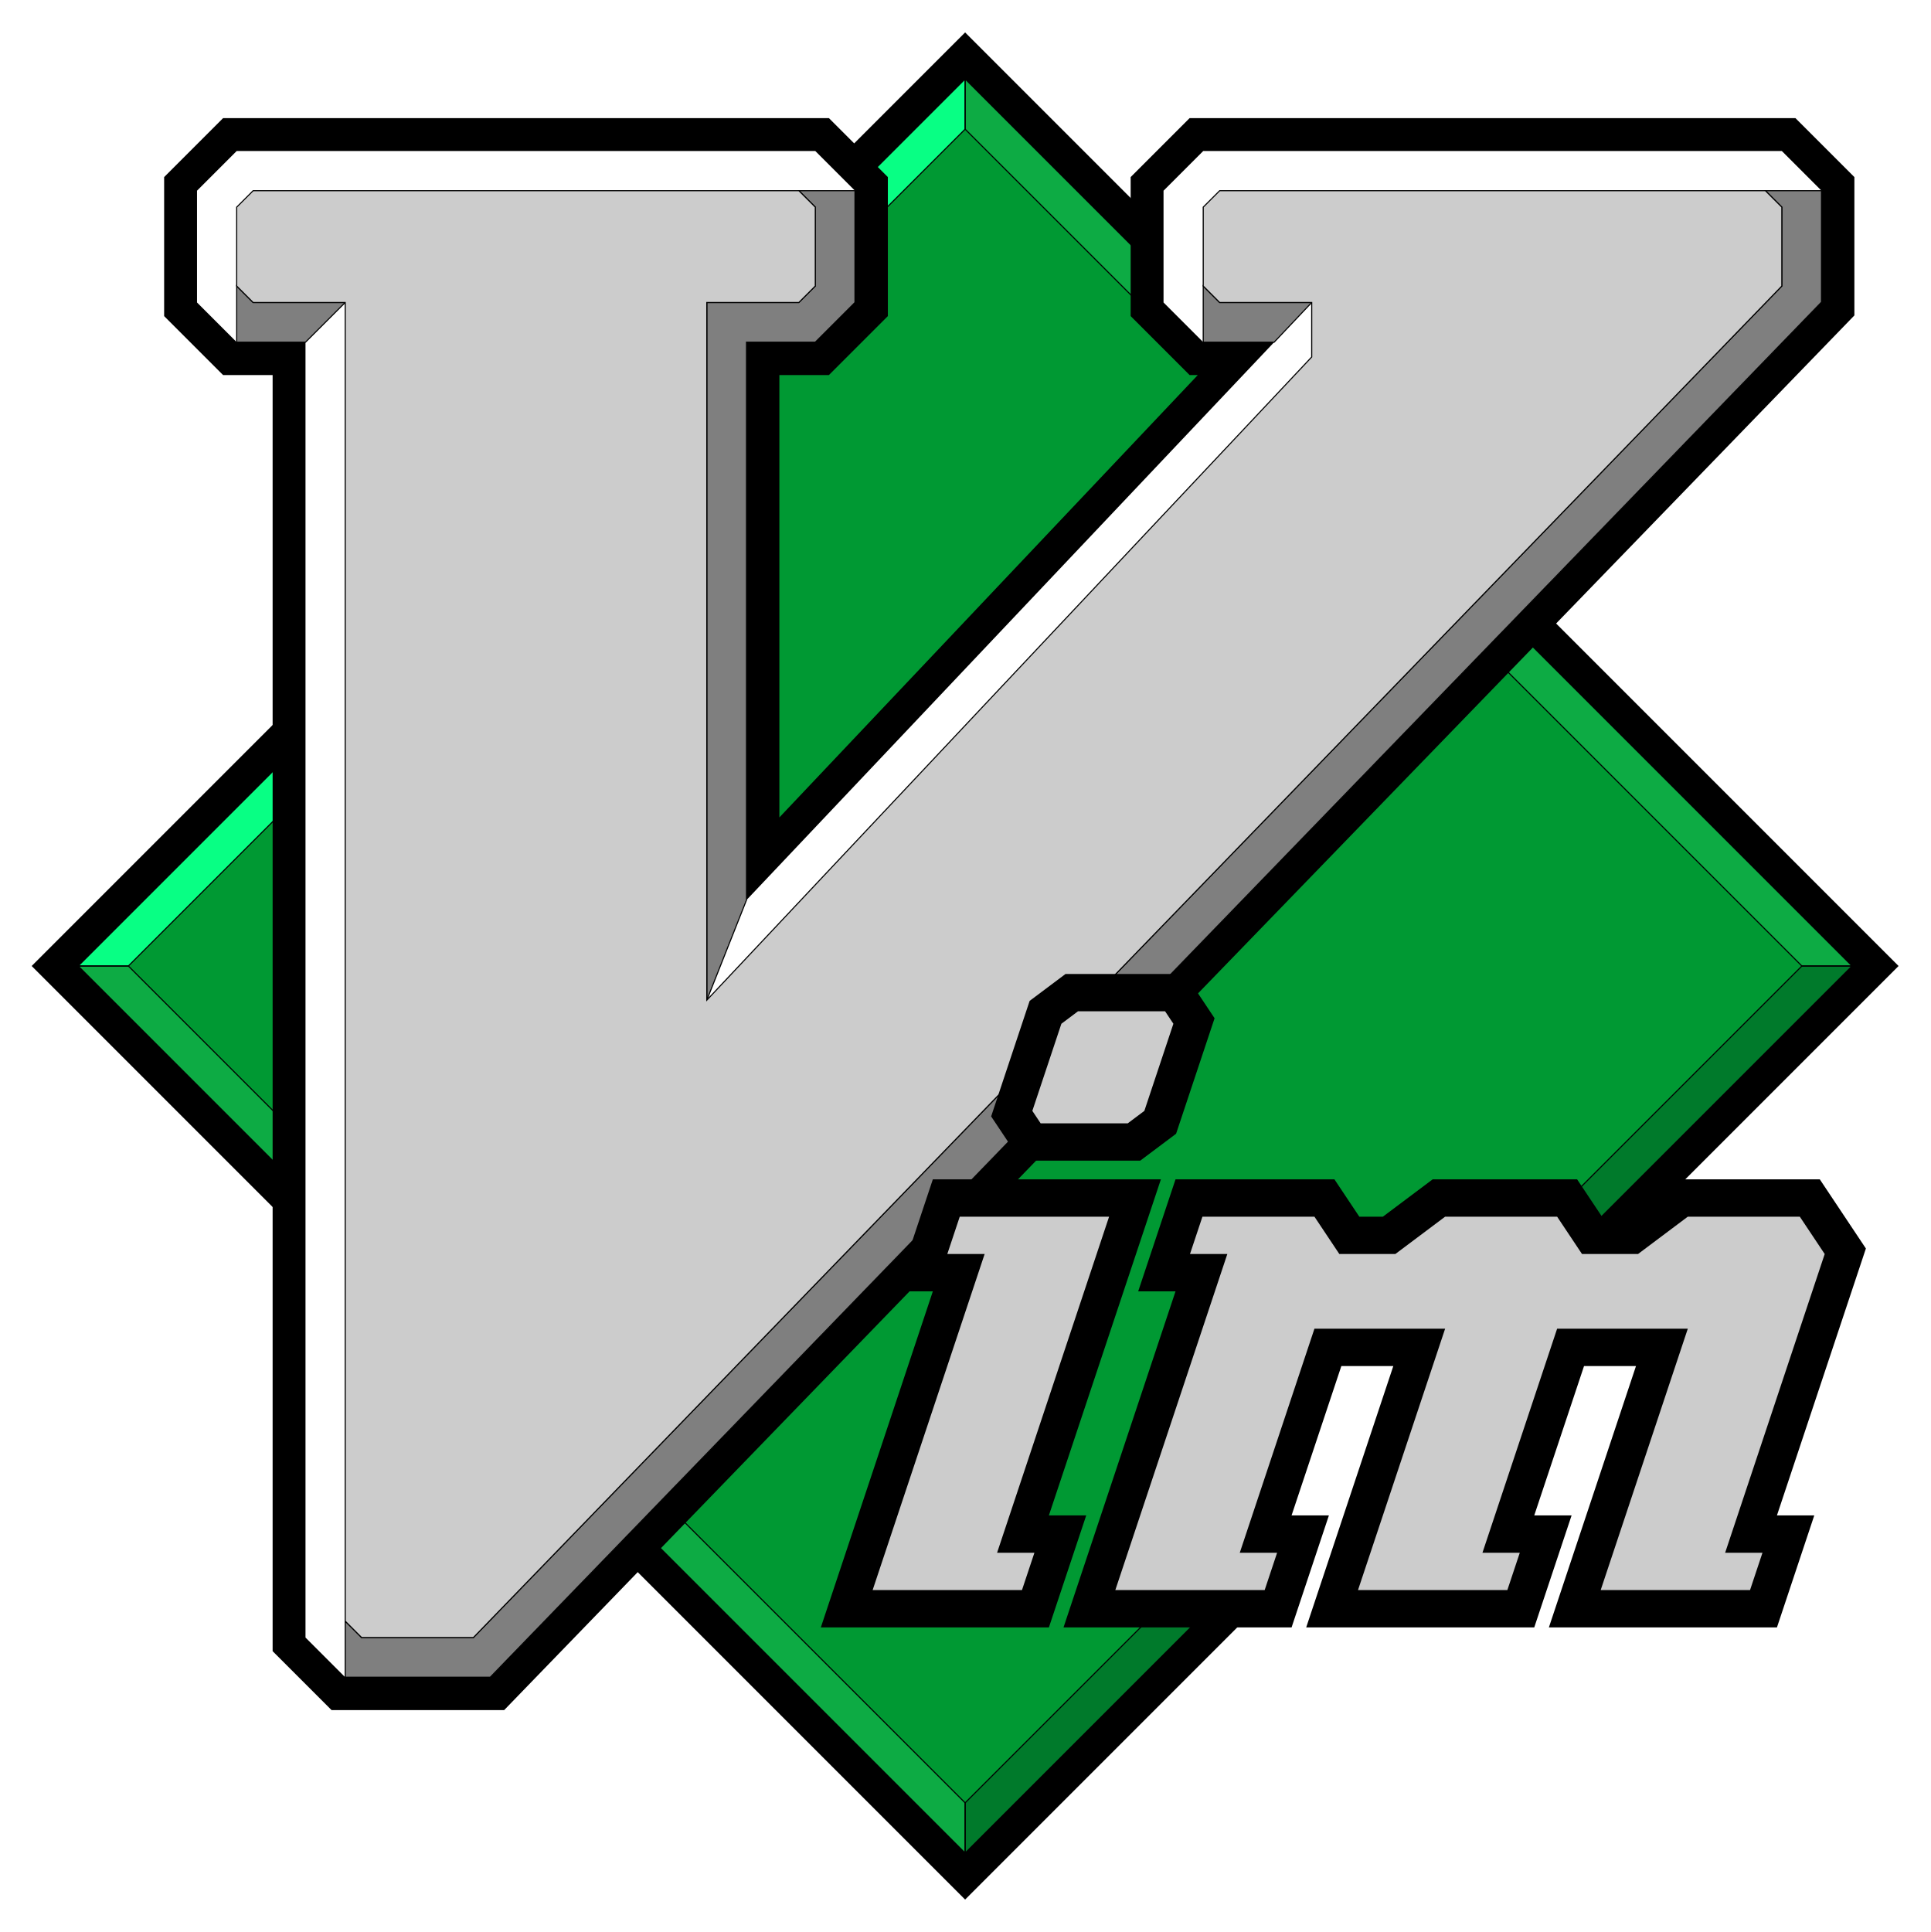
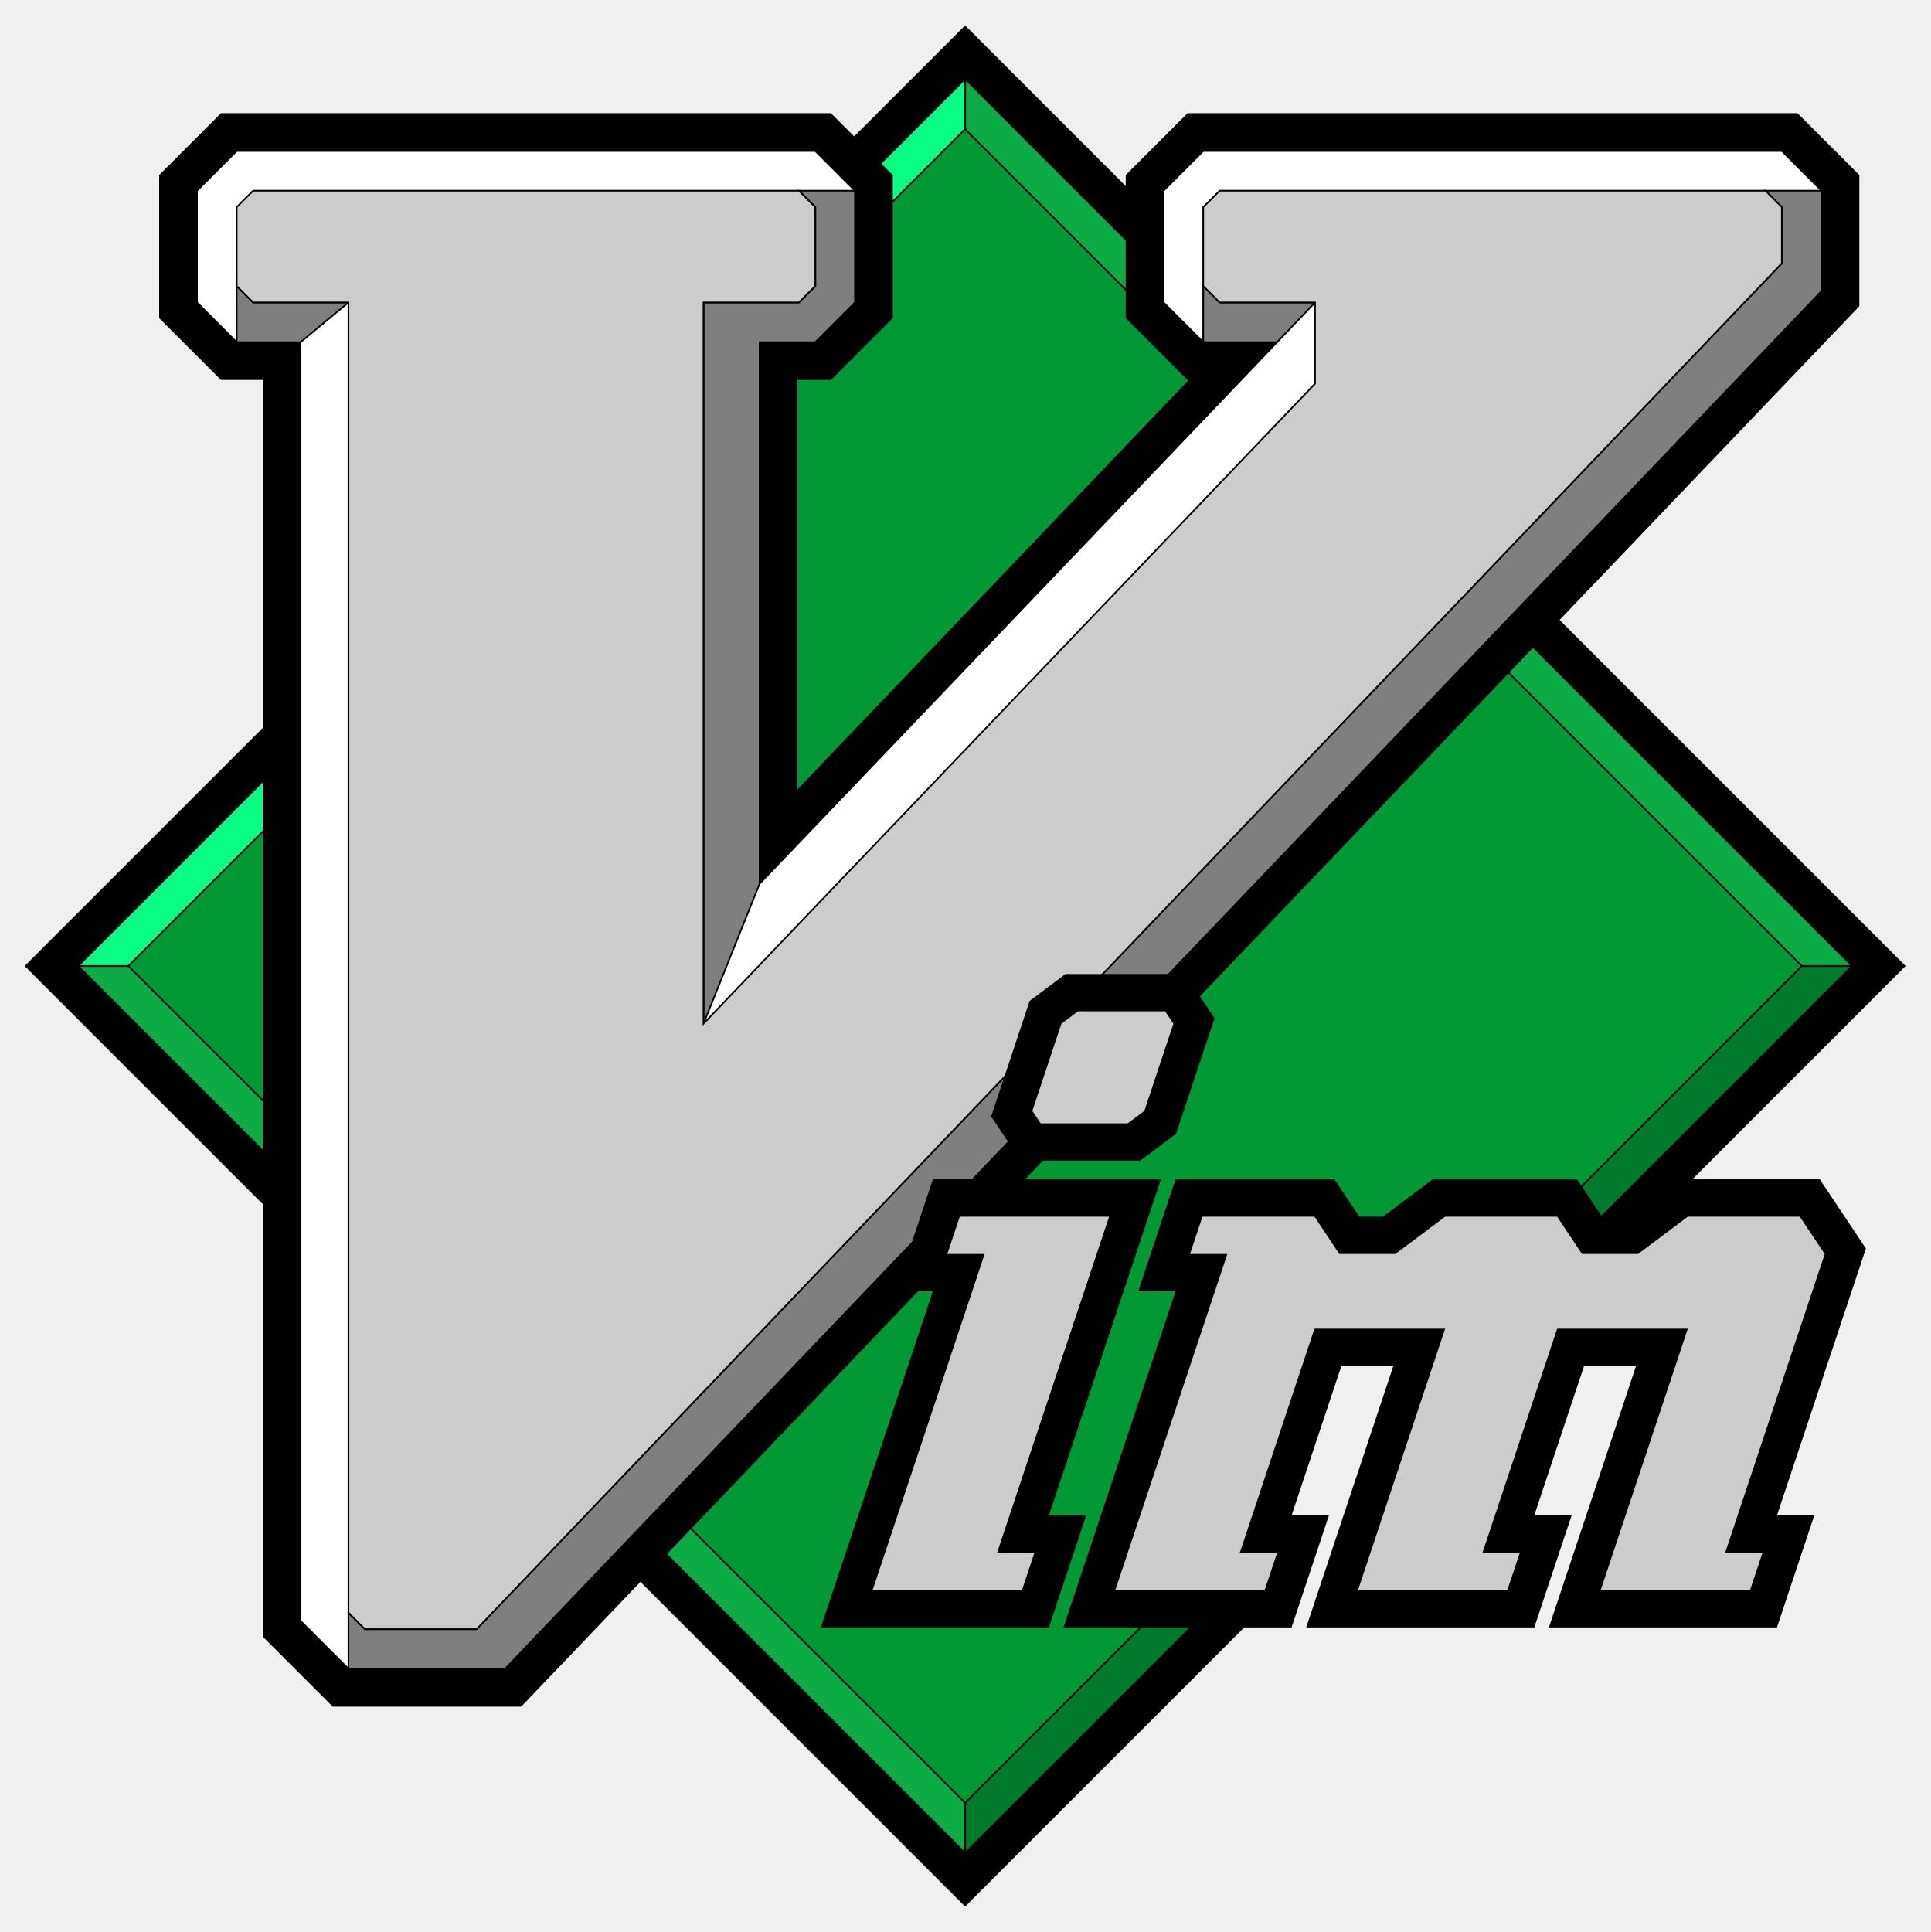
- <svg xmlns="http://www.w3.org/2000/svg" width="293.575" height="293.806" viewBox="0 0 293.575 293.806" version="1.1" id="svg90">
-   <defs id="defs94">
+ <svg xmlns="http://www.w3.org/2000/svg" viewBox="0 0 293.575 293.806" width="293.575" height="293.806">
+   <defs>
    <mask id="letter_m_mask_mask">
      <rect x="-500" y="-500" width="1000" height="1000" fill="white" />
      <path id="letter_m_mask" d="M96.617,97.75 H 105.617 L107.617,100.75 H 112.117 L116.117,97.75 H 125.117 L127.117,100.75 H 131.617 L135.617,97.75 H 144.617 L146.617,100.75 138.617,124.75 H 141.617 L140.617,127.75 H 89.617 L98.617,100.75 H 95.617Z" transform="scale(1.892833)translate(-77.54908 -77.61016)" fill="black" />
    </mask>
  </defs>
-   <path fill-rule="evenodd" fill="#000000" fill-opacity="1" d="M 286.999,145.374 145.229,6.488 6.342,148.183 145.229,287.144 286.999,145.374" id="path2" />
-   <path fill="none" stroke-width="0.216" stroke-linecap="butt" stroke-linejoin="miter" stroke="#000000" stroke-opacity="1" stroke-miterlimit="2.613" d="M 286.999,145.374 145.229,6.488 6.342,148.183 145.229,287.144 Z M 286.999,145.374" id="path4" />
-   <path fill-rule="evenodd" fill="#006b05" fill-opacity="1" d="M 272.815,145.374 H 281.311 L 145.229,281.456 V 272.96 L 272.815,145.374" id="path6" />
-   <path fill="none" stroke-width="0.216" stroke-linecap="butt" stroke-linejoin="miter" stroke="#000000" stroke-opacity="1" stroke-miterlimit="2.613" d="M 272.815,145.374 H 281.311 L 145.229,281.456 V 272.96 Z M 272.815,145.374" id="path8" />
-   <path fill-rule="evenodd" fill="#007d17" fill-opacity="1" d="M 12.03,148.183 H 20.526 L 145.229,272.96 V 281.456 L 12.03,148.183" id="path10" />
-   <path fill="none" stroke-width="0.216" stroke-linecap="butt" stroke-linejoin="miter" stroke="#000000" stroke-opacity="1" stroke-miterlimit="2.613" d="M 12.03,148.183 H 20.526 L 145.229,272.96 V 281.456 Z M 12.03,148.183" id="path12" />
-   <path fill-rule="evenodd" fill="#66ff99" fill-opacity="1" d="M 145.229,20.601 V 12.175 L 12.03,148.183 H 20.526 L 145.229,20.601" id="path14" />
-   <path fill="none" stroke-width="0.216" stroke-linecap="butt" stroke-linejoin="miter" stroke="#000000" stroke-opacity="1" stroke-miterlimit="2.613" d="M 145.229,20.601 V 12.175 L 12.03,148.183 H 20.526 Z M 145.229,20.601" id="path16" />
-   <path fill-rule="evenodd" fill="#45ff02" fill-opacity="1" d="M 145.229,12.175 V 20.601 L 272.815,145.374 H 281.311 L 145.229,12.175" id="path18" />
-   <path fill="none" stroke-width="0.216" stroke-linecap="butt" stroke-linejoin="miter" stroke="#000000" stroke-opacity="1" stroke-miterlimit="2.613" d="M 145.229,12.175 V 20.601 L 272.815,145.374 H 281.311 Z M 145.229,12.175" id="path20" />
-   <path fill-rule="evenodd" fill="#009933" fill-opacity="1" d="M 145.229,272.96 272.815,145.374 145.229,20.601 20.526,148.183 145.229,272.96" id="path22" />
-   <path fill="none" stroke-width="0.216" stroke-linecap="butt" stroke-linejoin="miter" stroke="#000000" stroke-opacity="1" stroke-miterlimit="2.613" d="M 145.229,272.96 272.815,145.374 145.229,20.601 20.526,148.183 Z M 145.229,272.96" id="path24" />
-   <path fill-rule="evenodd" fill="#000000" fill-opacity="1" d="M 171.725,48.968 180.221,57.535 121.616,117.007 V 57.535 H 127.303 L 135.799,48.968 V 26.359 L 127.303,17.792 H 32.838 L 24.342,26.359 V 48.968 L 32.838,57.535 H 39.463 V 250.281 L 49.831,258.777 H 79.135 L 282.245,48.968 V 26.359 L 273.749,17.792 H 181.159 L 171.725,26.359 V 48.968" id="path26" />
-   <path fill="none" stroke-width="0.216" stroke-linecap="butt" stroke-linejoin="miter" stroke="#000000" stroke-opacity="1" stroke-miterlimit="2.613" d="M 171.725,48.968 180.221,57.535 121.616,117.007 V 57.535 H 127.303 L 135.799,48.968 V 26.359 L 127.303,17.792 H 32.838 L 24.342,26.359 V 48.968 L 32.838,57.535 H 39.463 V 250.281 L 49.831,258.777 H 79.135 L 282.245,48.968 V 26.359 L 273.749,17.792 H 181.159 L 171.725,26.359 Z M 171.725,48.968" id="path28" />
-   <path fill-rule="evenodd" fill="#ffffff" fill-opacity="1" d="M 35.647,51.847 29.96,46.16 V 29.167 L 35.647,23.48 124.495,23.41 130.112,29.167 124.495,31.906 121.616,29.167 35.647,43.281 V 51.847" id="path30" />
-   <path fill="none" stroke-width="0.216" stroke-linecap="butt" stroke-linejoin="miter" stroke="#000000" stroke-opacity="1" stroke-miterlimit="2.613" d="M 35.647,51.847 29.96,46.16 V 29.167 L 35.647,23.48 124.495,23.41 130.112,29.167 124.495,31.906 121.616,29.167 35.647,43.281 Z M 35.647,51.847" id="path32" />
-   <path fill-rule="evenodd" fill="#ffffff" fill-opacity="1" d="M 52.639,253.089 46.014,247.402 V 51.777 L 52.639,46.16 V 253.089" id="path34" />
-   <path fill="none" stroke-width="0.216" stroke-linecap="butt" stroke-linejoin="miter" stroke="#000000" stroke-opacity="1" stroke-miterlimit="2.613" d="M 52.639,253.089 46.014,247.402 V 51.777 L 52.639,46.16 Z M 52.639,253.089" id="path36" />
-   <path fill-rule="evenodd" fill="#ffffff" fill-opacity="1" d="M 194.405,51.847 200.092,46.16 V 57.535 L 105.557,153.871 115.999,131.191 194.405,51.847" id="path38" />
-   <path fill="none" stroke-width="0.216" stroke-linecap="butt" stroke-linejoin="miter" stroke="#000000" stroke-opacity="1" stroke-miterlimit="2.613" d="M 194.405,51.847 200.092,46.16 V 57.535 L 105.557,153.871 115.999,131.191 Z M 194.405,51.847" id="path40" />
-   <path fill-rule="evenodd" fill="#7f7f7f" fill-opacity="1" d="M 54.581,43.351 52.639,46.16 46.014,51.847 H 35.647 V 40.472 L 54.581,43.351" id="path42" />
-   <path fill="none" stroke-width="0.216" stroke-linecap="butt" stroke-linejoin="miter" stroke="#000000" stroke-opacity="1" stroke-miterlimit="2.613" d="M 54.581,43.351 52.639,46.16 46.014,51.847 H 35.647 V 40.472 Z M 54.581,43.351" id="path44" />
-   <path fill-rule="evenodd" fill="#7f7f7f" fill-opacity="1" d="M 115.999,51.847 V 131.191 L 105.557,153.8 V 46.089 H 121.616 L 124.495,43.281 121.616,29.167 H 130.112 V 46.16 L 124.495,51.847 H 115.999" id="path46" />
-   <path fill="none" stroke-width="0.216" stroke-linecap="butt" stroke-linejoin="miter" stroke="#000000" stroke-opacity="1" stroke-miterlimit="2.613" d="M 115.999,51.847 V 131.191 L 105.557,153.8 V 46.089 H 121.616 L 124.495,43.281 121.616,29.167 H 130.112 V 46.16 L 124.495,51.847 Z M 115.999,51.847" id="path48" />
-   <path fill-rule="evenodd" fill="#ffffff" fill-opacity="1" d="M 183.03,51.847 177.413,46.16 V 29.167 L 183.967,23.48 H 270.006 L 276.631,29.167 267.127,37.664 183.03,43.281 V 51.847" id="path50" />
-   <path fill="none" stroke-width="0.216" stroke-linecap="butt" stroke-linejoin="miter" stroke="#000000" stroke-opacity="1" stroke-miterlimit="2.613" d="M 183.03,51.847 177.413,46.16 V 29.167 L 183.967,23.48 H 270.006 L 276.631,29.167 267.127,37.664 183.03,43.281 Z M 183.03,51.847" id="path52" />
-   <path fill-rule="evenodd" fill="#7f7f7f" fill-opacity="1" d="M 276.631,46.16 77.19,253.089 H 52.639 V 244.593 H 70.639 L 270.006,40.472 267.127,29.167 H 276.631 V 46.16" id="path54" />
-   <path fill="none" stroke-width="0.216" stroke-linecap="butt" stroke-linejoin="miter" stroke="#000000" stroke-opacity="1" stroke-miterlimit="2.613" d="M 276.631,46.16 77.19,253.089 H 52.639 V 244.593 H 70.639 L 270.006,40.472 267.127,29.167 H 276.631 Z M 276.631,46.16" id="path56" />
-   <path fill-rule="evenodd" fill="#7f7f7f" fill-opacity="1" d="M 201.967,43.351 200.022,46.16 194.405,51.847 H 183.03 V 40.472 L 201.967,43.351" id="path58" />
-   <path fill="none" stroke-width="0.216" stroke-linecap="butt" stroke-linejoin="miter" stroke="#000000" stroke-opacity="1" stroke-miterlimit="2.613" d="M 201.967,43.351 200.022,46.16 194.405,51.847 H 183.03 V 40.472 Z M 201.967,43.351" id="path60" />
-   <path fill-rule="evenodd" fill="#cccccc" fill-opacity="1" d="M 105.557,153.8 V 46.089 H 121.616 L 124.495,43.281 V 31.906 L 121.616,29.097 H 38.456 L 35.647,31.906 V 43.281 L 38.456,46.089 H 52.639 V 244.593 L 56.311,247.402 H 72.51 L 270.94,40.472 V 32.335 L 268.061,29.097 H 185.909 L 183.03,31.906 V 43.351 L 185.909,46.16 H 200.092 V 57.535 L 105.557,153.8" id="path62" />
-   <path fill="none" stroke-width="0.216" stroke-linecap="butt" stroke-linejoin="miter" stroke="#000000" stroke-opacity="1" stroke-miterlimit="2.613" d="M 105.557,153.8 V 46.089 H 121.616 L 124.495,43.281 V 31.906 L 121.616,29.097 H 38.456 L 35.647,31.906 V 43.281 L 38.456,46.089 H 52.639 V 244.593 L 56.311,247.402 H 72.51 L 270.94,40.472 V 32.335 L 268.061,29.097 H 185.909 L 183.03,31.906 V 43.351 L 185.909,46.16 H 200.092 V 57.535 Z M 105.557,153.8" id="path64" />
-   <path fill-rule="evenodd" fill="#000000" fill-opacity="1" d="M 157.112,153.945 163.733,148.257 H 180.725 L 185.479,153.945 179.792,170.937 173.237,176.624 H 156.245 L 151.42,170.937 157.112,153.945" id="path66" />
-   <path fill="none" stroke-width="0.216" stroke-linecap="butt" stroke-linejoin="miter" stroke="#000000" stroke-opacity="1" stroke-miterlimit="2.613" d="M 157.112,153.945 163.733,148.257 H 180.725 L 185.479,153.945 179.792,170.937 173.237,176.624 H 156.245 L 151.42,170.937 Z M 157.112,153.945" id="path68" />
-   <path fill-rule="evenodd" fill="#000000" fill-opacity="1" d="M 162.799,247.472 179.862,196.496 H 174.174 L 179.862,179.433 H 205.28 L 210.967,185.121 H 214.784 L 220.397,179.433 H 239.335 L 245.022,185.121 H 246.764 L 252.456,179.433 H 275.19 L 282.749,190.808 270.366,231.128 H 275.983 L 270.51,247.472 H 236.456 L 249.772,207.8 H 241.28 L 233.428,230.984 H 239.045 L 233.717,247.472 H 199.663 L 212.909,207.8 H 204.413 L 196.495,231.128 H 202.182 L 196.854,247.472 H 162.799" id="path70" />
-   <path fill="none" stroke-width="0.216" stroke-linecap="butt" stroke-linejoin="miter" stroke="#000000" stroke-opacity="1" stroke-miterlimit="2.613" d="M 162.799,247.472 179.862,196.496 H 174.174 L 179.862,179.433 H 205.28 L 210.967,185.121 H 214.784 L 220.397,179.433 H 239.335 L 245.022,185.121 H 248.764 L 254.456,179.433 H 275.19 L 282.749,190.808 270.366,231.128 H 275.983 L 270.51,247.472 H 236.456 L 249.772,207.8 H 241.28 L 233.428,230.984 H 239.045 L 233.717,247.472 H 199.663 L 212.909,207.8 H 204.413 L 196.495,231.128 H 202.182 L 196.854,247.472 Z M 162.799,247.472" id="path72" />
-   <path fill-rule="evenodd" fill="#cccccc" fill-opacity="1" d="M 272.596,185.121 276.991,191.382 263.022,236.167 H 268.639 L 266.764,241.785 H 244.085 L 257.335,202.113 H 237.463 L 226.159,236.167 H 231.772 L 229.901,241.785 H 207.221 L 220.471,202.113 H 200.596 L 189.295,236.167 H 194.983 L 193.038,241.785 H 170.358 L 187.42,190.808 H 181.733 L 183.604,185.121 H 204.413 L 210.1,190.808 H 215.717 L 221.405,185.121 H 238.397 L 244.085,190.808 H 249.772 L 255.463,185.121 H 272.596" id="path74" />
-   <path fill="none" stroke-width="0.216" stroke-linecap="butt" stroke-linejoin="miter" stroke="#000000" stroke-opacity="1" stroke-miterlimit="2.613" d="M 272.596,185.121 276.991,191.382 263.022,236.167 H 268.639 L 266.764,241.785 H 244.085 L 257.335,202.113 H 237.463 L 226.159,236.167 H 231.772 L 229.901,241.785 H 207.221 L 220.471,202.113 H 200.596 L 189.295,236.167 H 194.983 L 193.038,241.785 H 170.358 L 187.42,190.808 H 181.733 L 183.604,185.121 H 204.413 L 210.1,190.808 H 215.717 L 221.405,185.121 H 238.397 L 244.085,190.808 H 249.772 L 255.463,185.121 Z M 272.596,185.121" id="path76" />
-   <path fill-rule="evenodd" fill="#000000" fill-opacity="1" d="M 176.983,179.433 159.631,231.054 H 165.534 L 159.917,247.472 H 125.932 L 142.924,196.496 H 137.237 Z M 137.237,196.496 142.924,179.433 H 176.983" id="path78" />
-   <path fill="none" stroke-width="0.216" stroke-linecap="butt" stroke-linejoin="miter" stroke="#000000" stroke-opacity="1" stroke-miterlimit="2.613" d="M 176.983,179.433 159.631,231.054 H 165.534 L 159.917,247.472 H 125.932 L 142.924,196.496 H 137.237 Z M 137.237,196.496 142.924,179.433 H 176.983 Z M 137.237,196.496" id="path80" />
-   <path fill-rule="evenodd" fill="#cccccc" fill-opacity="1" d="M 156.174,241.785 158.045,236.167 H 152.358 L 169.42,185.121 H 145.807 L 143.862,190.808 H 150.487 L 133.495,241.785 H 156.174" id="path82" />
-   <path fill="none" stroke-width="0.216" stroke-linecap="butt" stroke-linejoin="miter" stroke="#000000" stroke-opacity="1" stroke-miterlimit="2.613" d="M 156.174,241.785 158.045,236.167 H 152.358 L 169.42,185.121 H 145.807 L 143.862,190.808 H 150.487 L 133.495,241.785 Z M 156.174,241.785" id="path84" />
-   <path fill-rule="evenodd" fill="#cccccc" fill-opacity="1" d="M 175.038,168.128 178.854,156.753 176.983,153.945 H 165.604 L 161.862,156.753 158.045,168.128 159.991,170.937 H 171.366 L 175.038,168.128" id="path86" />
-   <path fill="none" stroke-width="0.216" stroke-linecap="butt" stroke-linejoin="miter" stroke="#000000" stroke-opacity="1" stroke-miterlimit="2.613" d="M 175.038,168.128 178.854,156.753 176.983,153.945 H 165.604 L 161.862,156.753 158.045,168.128 159.991,170.937 H 171.366 Z M 175.038,168.128" id="path88" />
-   <path id="path493" d="M 145.121,3.352 130.762,18.395 127.119,15.264 31.974,15.289 21.728,25.825 22.106,50.076 32.231,60 36.937,59.951 36.915,113.383 3.301,148.291 37.109,182.457 37.226,251.952 50.005,261.346 80.244,261.251 97.694,243.264 145.121,290.469 185.687,249.89 196.109,249.753 203.502,230.212 199.53,230.137 206.228,210.305 211.024,210.327 196.109,249.753 233.014,249.938 240.421,228.693 236.514,228.629 242.769,210.187 247.108,210.163 233.014,249.938 272.058,249.949 279.405,228.813 H 273.702 L 285.199,190.547 276.631,177.016 258.691,177.038 290.229,145.266 240.13,95.85 284.622,50.217 284.421,25.243 274.817,15.42 180.883,15.341 170.076,25.156 170.112,27.543 Z" style="fill:none;stroke:#ffffff;stroke-width:4.724;stroke-dasharray:none;stroke-opacity:1" />
-   <rect x="-500" y="-500" width="1000" height="1000" fill="white" />
  <g transform="translate(146.7875 146.9031)" mask="url(#letter_m_mask_mask)">
-     <path d="M134.9,0 0,134.9 -134.9,0 0,-134.9Z" fill="none" stroke="#000000" stroke-width="10" />
+     <path d="M134.9,0 0,134.9 -134.9,0 0,-134.9Z" fill="none" stroke="#000000" stroke-width="11.5" />
    <path d="M127.263,0 0,127.263 -127.263,0 0,-127.263Z" fill="#009933" />
    <path d="M127.263,0 0,127.263 V134.9 L134.9,0Z" fill="#007a2b" />
    <path d="M0,127.263 -127.263,0 H -134.9 L0,134.9Z" fill="#0dab44" />
    <path d="M-127.263,0 0,-127.263 V-134.9 L-134.9,0Z" fill="#08ff84" />
    <path d="M0,-127.263 127.263,0 H 134.9 L0,-134.9Z" fill="#0dab44" />
-     <path d="M127.263,0 0,127.263 V134.9 L134.9,0Z" fill="none" stroke="#000000" stroke-width="0.167" />
-     <path d="M0,127.263 -127.263,0 H -134.9 L0,134.9Z" fill="none" stroke="#000000" stroke-width="0.167" />
-     <path d="M-127.263,0 0,-127.263 V-134.9 L-134.9,0Z" fill="none" stroke="#000000" stroke-width="0.167" />
-     <path d="M0,-127.263 127.263,0 H 134.9 L0,-134.9Z" fill="none" stroke="#000000" stroke-width="0.167" />
+     <path d="M127.263,0 0,127.263 V134.9 L134.9,0Z" fill="none" stroke="#000000" stroke-width="0.25" />
+     <path d="M0,127.263 -127.263,0 H -134.9 L0,134.9Z" fill="none" stroke="#000000" stroke-width="0.25" />
+     <path d="M-127.263,0 0,-127.263 V-134.9 L-134.9,0Z" fill="none" stroke="#000000" stroke-width="0.25" />
+     <path d="M0,-127.263 127.263,0 H 134.9 L0,-134.9Z" fill="none" stroke="#000000" stroke-width="0.25" />
  </g>
  <g id="letter_v">
-     <path d="M29.964,29 36,22.964 H 124 L130.036,29 V46 L124,52.036 H 113.536 V136.87 L193.79,52.036 H 183 L176.964,46 V29 L183,22.964 H 271 L277.036,29 V45.943 L74.557,255.064 H 52.5 L46.464,249.028 V52.036 H 36 L29.964,46Z" fill="none" stroke="#000000" stroke-width="10" />
-     <path d="M29.964,29 36,22.964 H 124 L130.036,29 V46 L124,52.036 H 113.536 V136.87 L193.79,52.036 H 183 L176.964,46 V29 L183,22.964 H 271 L277.036,29 V45.943 L74.557,255.064 H 52.5 L46.464,249.028 V52.036 H 36 L29.964,46Z" fill="#ffffff" />
-     <path d="M130.036,29 V46 L124,52.036 H 113.536 V136.87 L107.5,152.096 V46 H 121.5 L124,43.5 V31.5 L121.5,29Z" fill="#7f7f7f" stroke="#000000" stroke-width="0.167" />
-     <path d="M193.79,52.036 H 183 V43.5 L185.5,46 H 199.5Z" fill="#7f7f7f" stroke="#000000" stroke-width="0.167" />
-     <path d="M277.036,29 V45.943 L74.557,255.064 H 52.5 V246.528 L55,249.028 H 72 L271,43.5 V31.5 L268.5,29Z" fill="#7f7f7f" stroke="#000000" stroke-width="0.167" />
-     <path d="M46.464,52.036 H 36 V43.5 L38.5,46 H 52.5Z" fill="#7f7f7f" stroke="#000000" stroke-width="0.167" />
-     <path d="M36,31.5 38.5,29 H 121.5 L124,31.5 V43.5 L121.5,46 H 107.5 V152.096 L199.5,54.286 V46 H 185.5 L183,43.5 V31.5 L185.5,29 H 268.5 L271,31.5 V43.5 L72,249.028 H 55 L52.5,246.528 V46 H 38.5 L36,43.5Z" fill="#cccccc" stroke="#000000" stroke-width="0.167" />
+     <path id="v_outline" d="M29.964,29 36,22.964 H 124 L130.036,29 V46 L124,52.036 H 115.536 V134.385 L194.232,52.036 H 183 L176.964,46 V29 L183,22.964 H 271 L277.036,29 V44.265 L76.81,253.786 H 53 L45.714,246.5 V52.036 H 36 L29.964,46Z" fill="none" stroke="#000000" stroke-width="11.5" />
+     <path id="v_lit_bevels" d="M29.964,29 36,22.964 H 124 L130.036,29 V46 L124,52.036 H 115.536 V134.385 L194.232,52.036 H 183 L176.964,46 V29 L183,22.964 H 271 L277.036,29 V44.265 L76.81,253.786 H 53 L45.714,246.5 V52.036 H 36 L29.964,46Z" fill="#ffffff" stroke="#000000" stroke-width="0.25" />
+     <path id="v_dim_bevel_0" d="M130.036,29 V46 L124,52.036 H 115.536 V134.385 L107,155.672 V46 H 121.5 L124,43.5 V31.5 L121.5,29Z" fill="#7f7f7f" stroke="#000000" stroke-width="0.25" />
+     <path id="v_dim_bevel_1" d="M194.232,52.036 H 183 V43.5 L185.5,46 H 200Z" fill="#7f7f7f" stroke="#000000" stroke-width="0.25" />
+     <path id="v_dim_bevel_2" d="M277.036,29 V44.265 L76.81,253.786 H 53 V245.25 L55.5,247.75 H 72.5 L271,40.036 V31.5 L268.5,29Z" fill="#7f7f7f" stroke="#000000" stroke-width="0.25" />
+     <path id="v_dim_bevel_3" d="M45.714,52.036 H 36 V43.5 L38.5,46 H 53Z" fill="#7f7f7f" stroke="#000000" stroke-width="0.25" />
+     <path id="v_face" d="M36,31.5 38.5,29 H 121.5 L124,31.5 V43.5 L121.5,46 H 107 V155.672 L200,58.354 V46 H 185.5 L183,43.5 V31.5 L185.5,29 H 268.5 L271,31.5 V40.036 L72.5,247.75 H 55.5 L53,245.25 V46 H 38.5 L36,43.5Z" fill="#cccccc" stroke="#000000" stroke-width="0.25" />
  </g>
  <g id="letter_i" transform="scale(1.892833)">
    <path d="M80.117,124.75 H 83.117 L82.117,127.75 H 70.117 L79.117,100.75 H 76.117 L77.117,97.75 H 89.117Z M91.95,89.25 90.617,90.25 H 83.617 L82.95,89.25 85.283,82.25 86.617,81.25 H 93.617 L94.283,82.25Z" stroke="#000000" stroke-width="6" />
    <path d="M80.117,124.75 H 83.117 L82.117,127.75 H 70.117 L79.117,100.75 H 76.117 L77.117,97.75 H 89.117Z M91.95,89.25 90.617,90.25 H 83.617 L82.95,89.25 85.283,82.25 86.617,81.25 H 93.617 L94.283,82.25Z" fill="#cccccc" />
  </g>
  <g id="letter_m" transform="scale(1.892833)">
    <path d="M96.617,97.75 H 105.617 L107.617,100.75 H 112.117 L116.117,97.75 H 125.117 L127.117,100.75 H 131.617 L135.617,97.75 H 144.617 L146.617,100.75 138.617,124.75 H 141.617 L140.617,127.75 H 128.617 L135.617,106.75 H 125.117 L119.117,124.75 H 122.117 L121.117,127.75 H 109.117 L116.117,106.75 H 105.617 L99.617,124.75 H 102.617 L101.617,127.75 H 89.617 L98.617,100.75 H 95.617Z" stroke="#000000" stroke-width="6" />
    <path d="M96.617,97.75 H 105.617 L107.617,100.75 H 112.117 L116.117,97.75 H 125.117 L127.117,100.75 H 131.617 L135.617,97.75 H 144.617 L146.617,100.75 138.617,124.75 H 141.617 L140.617,127.75 H 128.617 L135.617,106.75 H 125.117 L119.117,124.75 H 122.117 L121.117,127.75 H 109.117 L116.117,106.75 H 105.617 L99.617,124.75 H 102.617 L101.617,127.75 H 89.617 L98.617,100.75 H 95.617Z" fill="#cccccc" />
  </g>
</svg>
